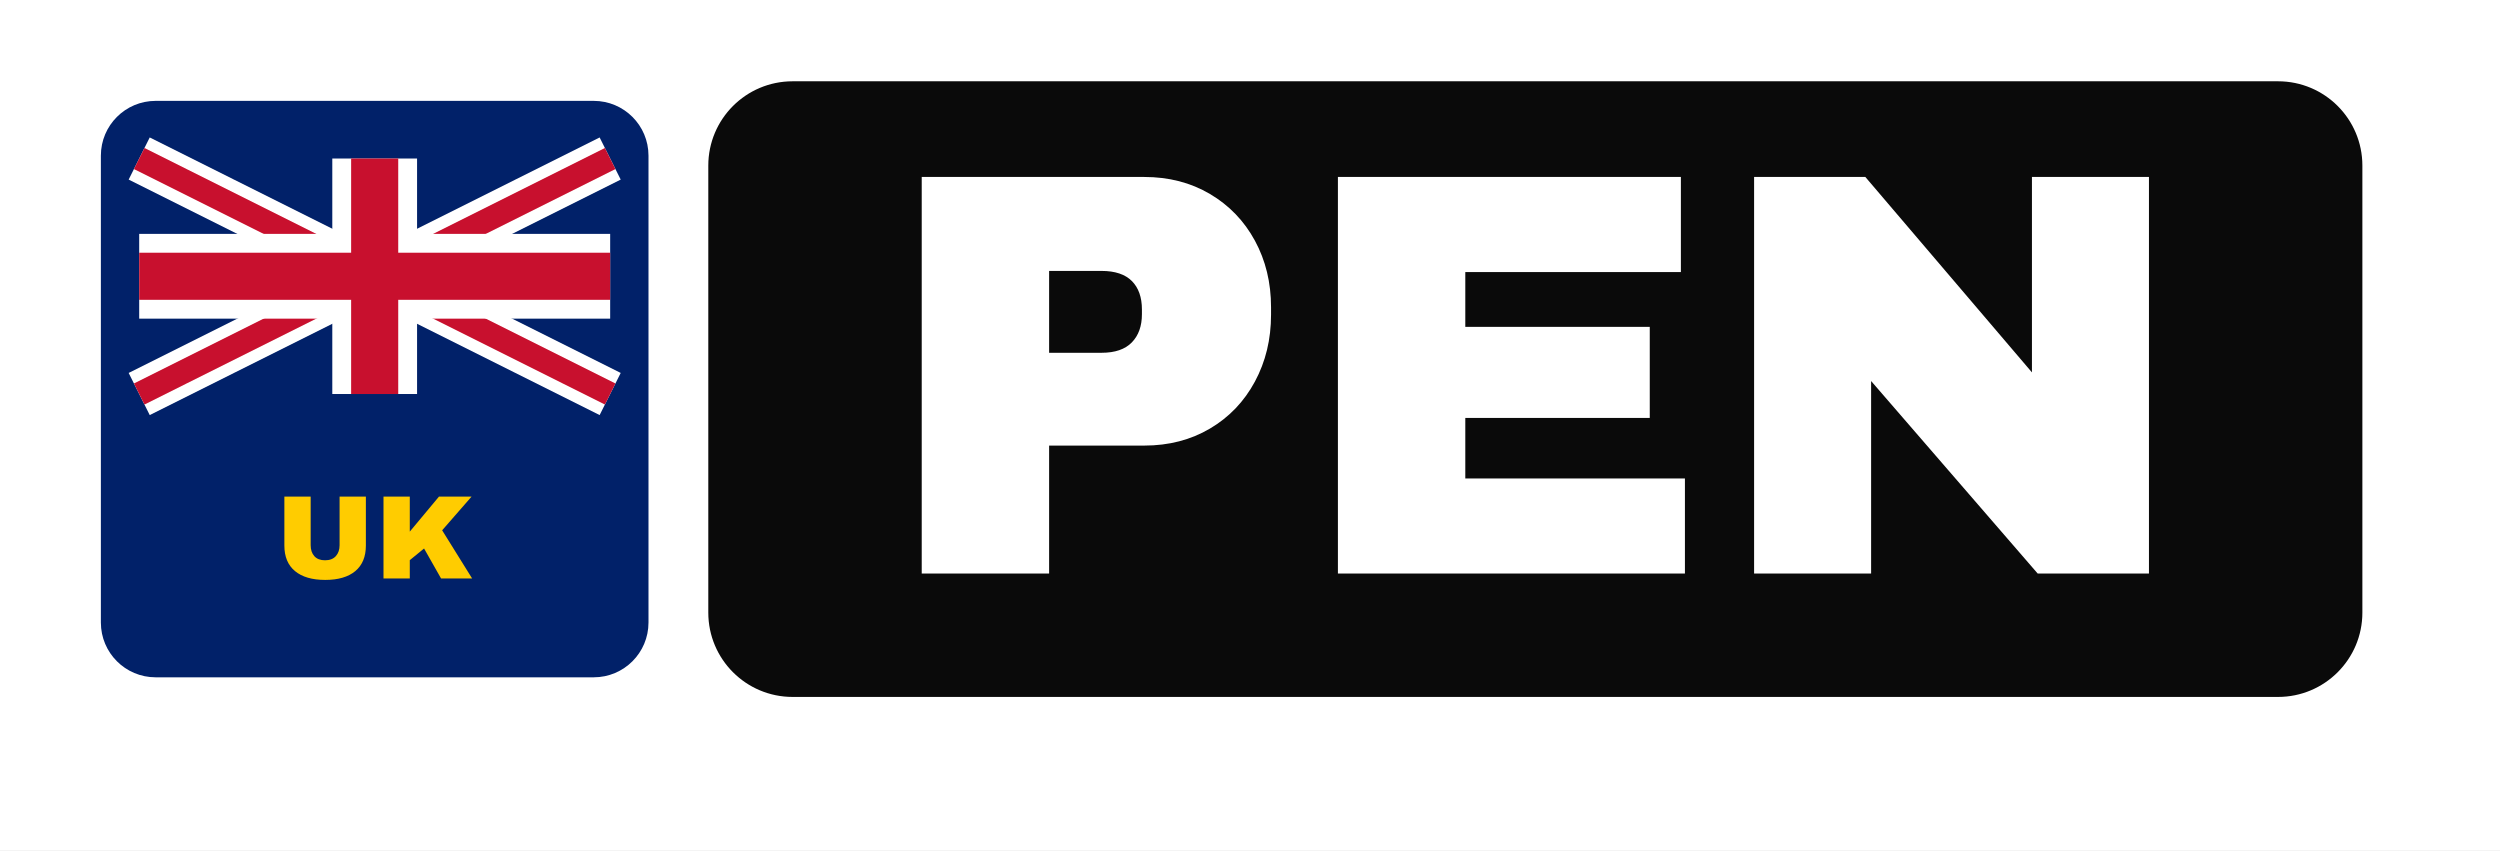
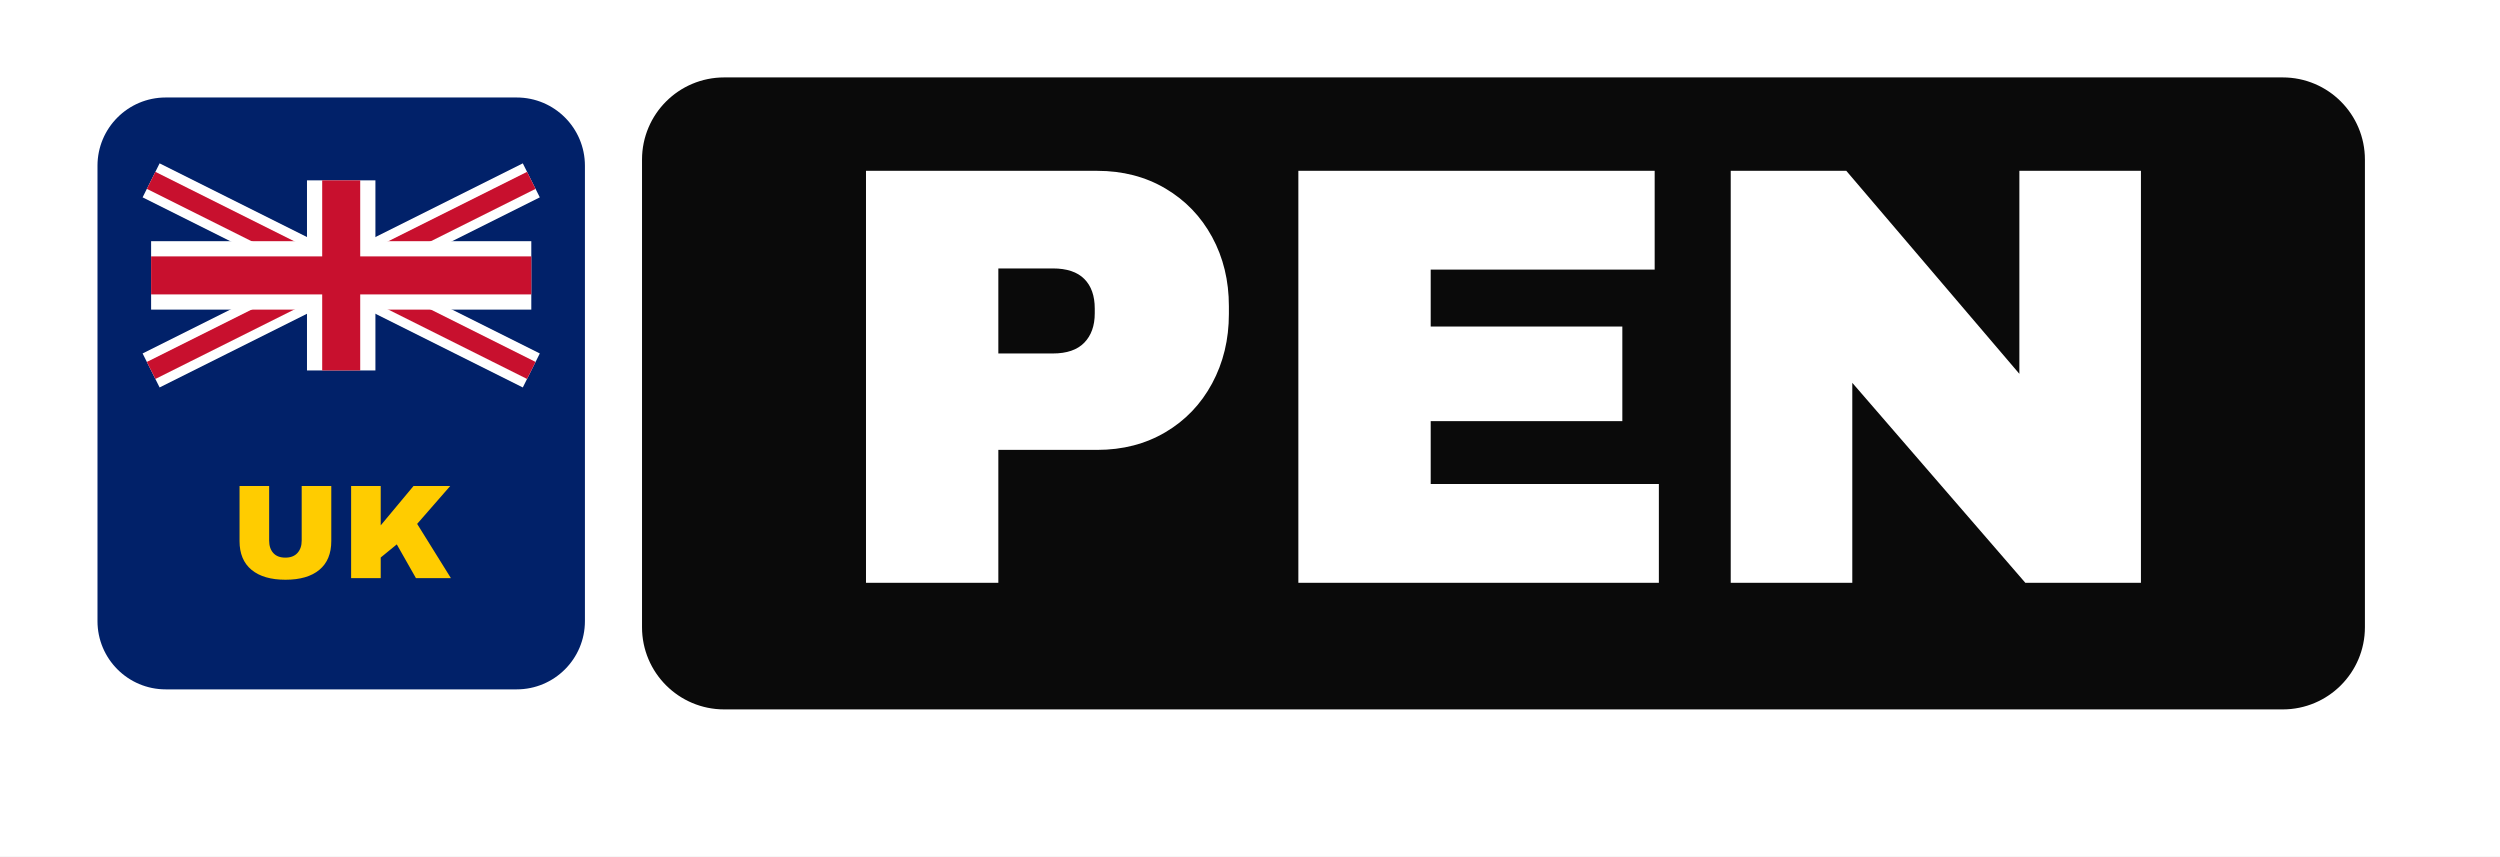
- <svg xmlns="http://www.w3.org/2000/svg" viewBox="0 0 763.31 259.60" role="img" aria-label="PaintMatchPen">
+ <svg xmlns="http://www.w3.org/2000/svg" viewBox="0 0 789.85 270.60" role="img" aria-label="PaintMatchPen">
  <rect width="100%" height="100%" fill="#FFFFFF" />
-   <rect x="30.80" y="30.80" width="167.20" height="176.00" rx="16.72" ry="16.72" fill="#012169" />
-   <line x1="42.50" y1="48.40" x2="186.30" y2="120.30" stroke="#FFF" stroke-width="14.38" />
-   <line x1="186.30" y1="48.40" x2="42.50" y2="120.30" stroke="#FFF" stroke-width="14.38" />
-   <line x1="42.50" y1="48.40" x2="186.30" y2="120.30" stroke="#C8102E" stroke-width="7.19" />
-   <line x1="186.30" y1="48.40" x2="42.50" y2="120.30" stroke="#C8102E" stroke-width="7.19" />
-   <line x1="114.40" y1="48.40" x2="114.40" y2="120.30" stroke="#FFF" stroke-width="25.88" />
-   <line x1="42.50" y1="84.35" x2="186.30" y2="84.35" stroke="#FFF" stroke-width="25.88" />
-   <line x1="114.40" y1="48.40" x2="114.40" y2="120.30" stroke="#C8102E" stroke-width="14.38" />
-   <line x1="42.50" y1="84.35" x2="186.30" y2="84.35" stroke="#C8102E" stroke-width="14.38" />
-   <path d="M99.286 177.063Q93.328 177.063 90.076 174.375Q86.824 171.686 86.824 166.564V151.631H94.854V166.455Q94.854 168.562 95.98 169.815Q97.106 171.069 99.25 171.069Q101.393 171.069 102.538 169.797Q103.682 168.525 103.682 166.455V151.631H111.711V166.564Q111.711 171.686 108.478 174.375Q105.244 177.063 99.286 177.063Z M134.019 151.631H143.974L135 161.913L144.156 176.627H134.673L129.478 167.472L125.118 171.032V176.627H117.089V151.631H125.118V162.313Z" fill="#FFCC00" />
-   <rect x="220.00" y="28.56" width="497.55" height="180.49" rx="22.0" ry="22.0" fill="#0A0A0A" stroke="#0A0A0A" stroke-width="7.48" />
-   <path d="M388.08 93.808V96.096Q388.08 107.36 383.152 116.512Q378.224 125.664 369.424 130.856Q360.624 136.048 349.36 136.048H320.32V175.12H281.424V54.032H349.36Q360.624 54.032 369.424 59.224Q378.224 64.416 383.152 73.48Q388.08 82.544 388.08 93.808ZM320.32 107.712H336.336Q342.496 107.712 345.576 104.544Q348.656 101.376 348.656 95.92V94.512Q348.656 88.88 345.576 85.8Q342.496 82.72 336.336 82.72H320.32Z M408.496 54.032H513.216V83.072H447.392V99.792H503.712V127.6H447.392V146.08H514.448V175.12H408.496Z M622.16 175.12 571.296 116.336V175.12H535.568V54.032H569.536L620.4 113.696V54.032H656.128V175.12Z" fill="#FFF" />
+   <rect x="30.80" y="30.80" width="154.00" height="187.00" rx="21.56" ry="21.56" fill="#012169" />
+   <line x1="47.74" y1="56.98" x2="167.86" y2="117.04" stroke="#FFF" stroke-width="12.01" />
+   <line x1="167.86" y1="56.98" x2="47.74" y2="117.04" stroke="#FFF" stroke-width="12.01" />
+   <line x1="47.74" y1="56.98" x2="167.86" y2="117.04" stroke="#C8102E" stroke-width="6.01" />
+   <line x1="167.86" y1="56.98" x2="47.74" y2="117.04" stroke="#C8102E" stroke-width="6.01" />
+   <line x1="107.80" y1="56.98" x2="107.80" y2="117.04" stroke="#FFF" stroke-width="21.62" />
+   <line x1="47.74" y1="87.01" x2="167.86" y2="87.01" stroke="#FFF" stroke-width="21.62" />
+   <line x1="107.80" y1="56.98" x2="107.80" y2="117.04" stroke="#C8102E" stroke-width="12.01" />
+   <line x1="47.74" y1="87.01" x2="167.86" y2="87.01" stroke="#C8102E" stroke-width="12.01" />
+   <path d="M90.195 183.163Q83.255 183.163 79.467 180.031Q75.68 176.9 75.68 170.932V153.539H85.032V170.806Q85.032 173.26 86.344 174.72Q87.656 176.18 90.153 176.18Q92.65 176.18 93.983 174.699Q95.316 173.218 95.316 170.806V153.539H104.668V170.932Q104.668 176.9 100.902 180.031Q97.136 183.163 90.195 183.163Z M130.652 153.539H142.248L131.795 165.516L142.459 182.655H131.414L125.362 171.99L120.284 176.138V182.655H110.932V153.539H120.284V165.981Z" fill="#FFCC00" />
+   <rect x="206.80" y="28.42" width="536.41" height="191.75" rx="22.0" ry="22.0" fill="#0A0A0A" stroke="#0A0A0A" stroke-width="7.92" />
+   <path d="M388.256 96.73V99.189Q388.256 111.298 382.958 121.136Q377.661 130.975 368.201 136.556Q358.741 142.138 346.632 142.138H315.414V184.14H273.601V53.97H346.632Q358.741 53.97 368.201 59.552Q377.661 65.133 382.958 74.877Q388.256 84.621 388.256 96.73ZM315.414 111.676H332.631Q339.253 111.676 342.564 108.271Q345.875 104.865 345.875 99V97.486Q345.875 91.432 342.564 88.121Q339.253 84.81 332.631 84.81H315.414Z M410.203 53.97H522.777V85.188H452.016V103.162H512.56V133.056H452.016V152.922H524.102V184.14H410.203Z M639.892 184.14 585.213 120.947V184.14H546.806V53.97H583.321L638.0 118.109V53.97H676.408V184.14Z" fill="#FFF" />
</svg>
